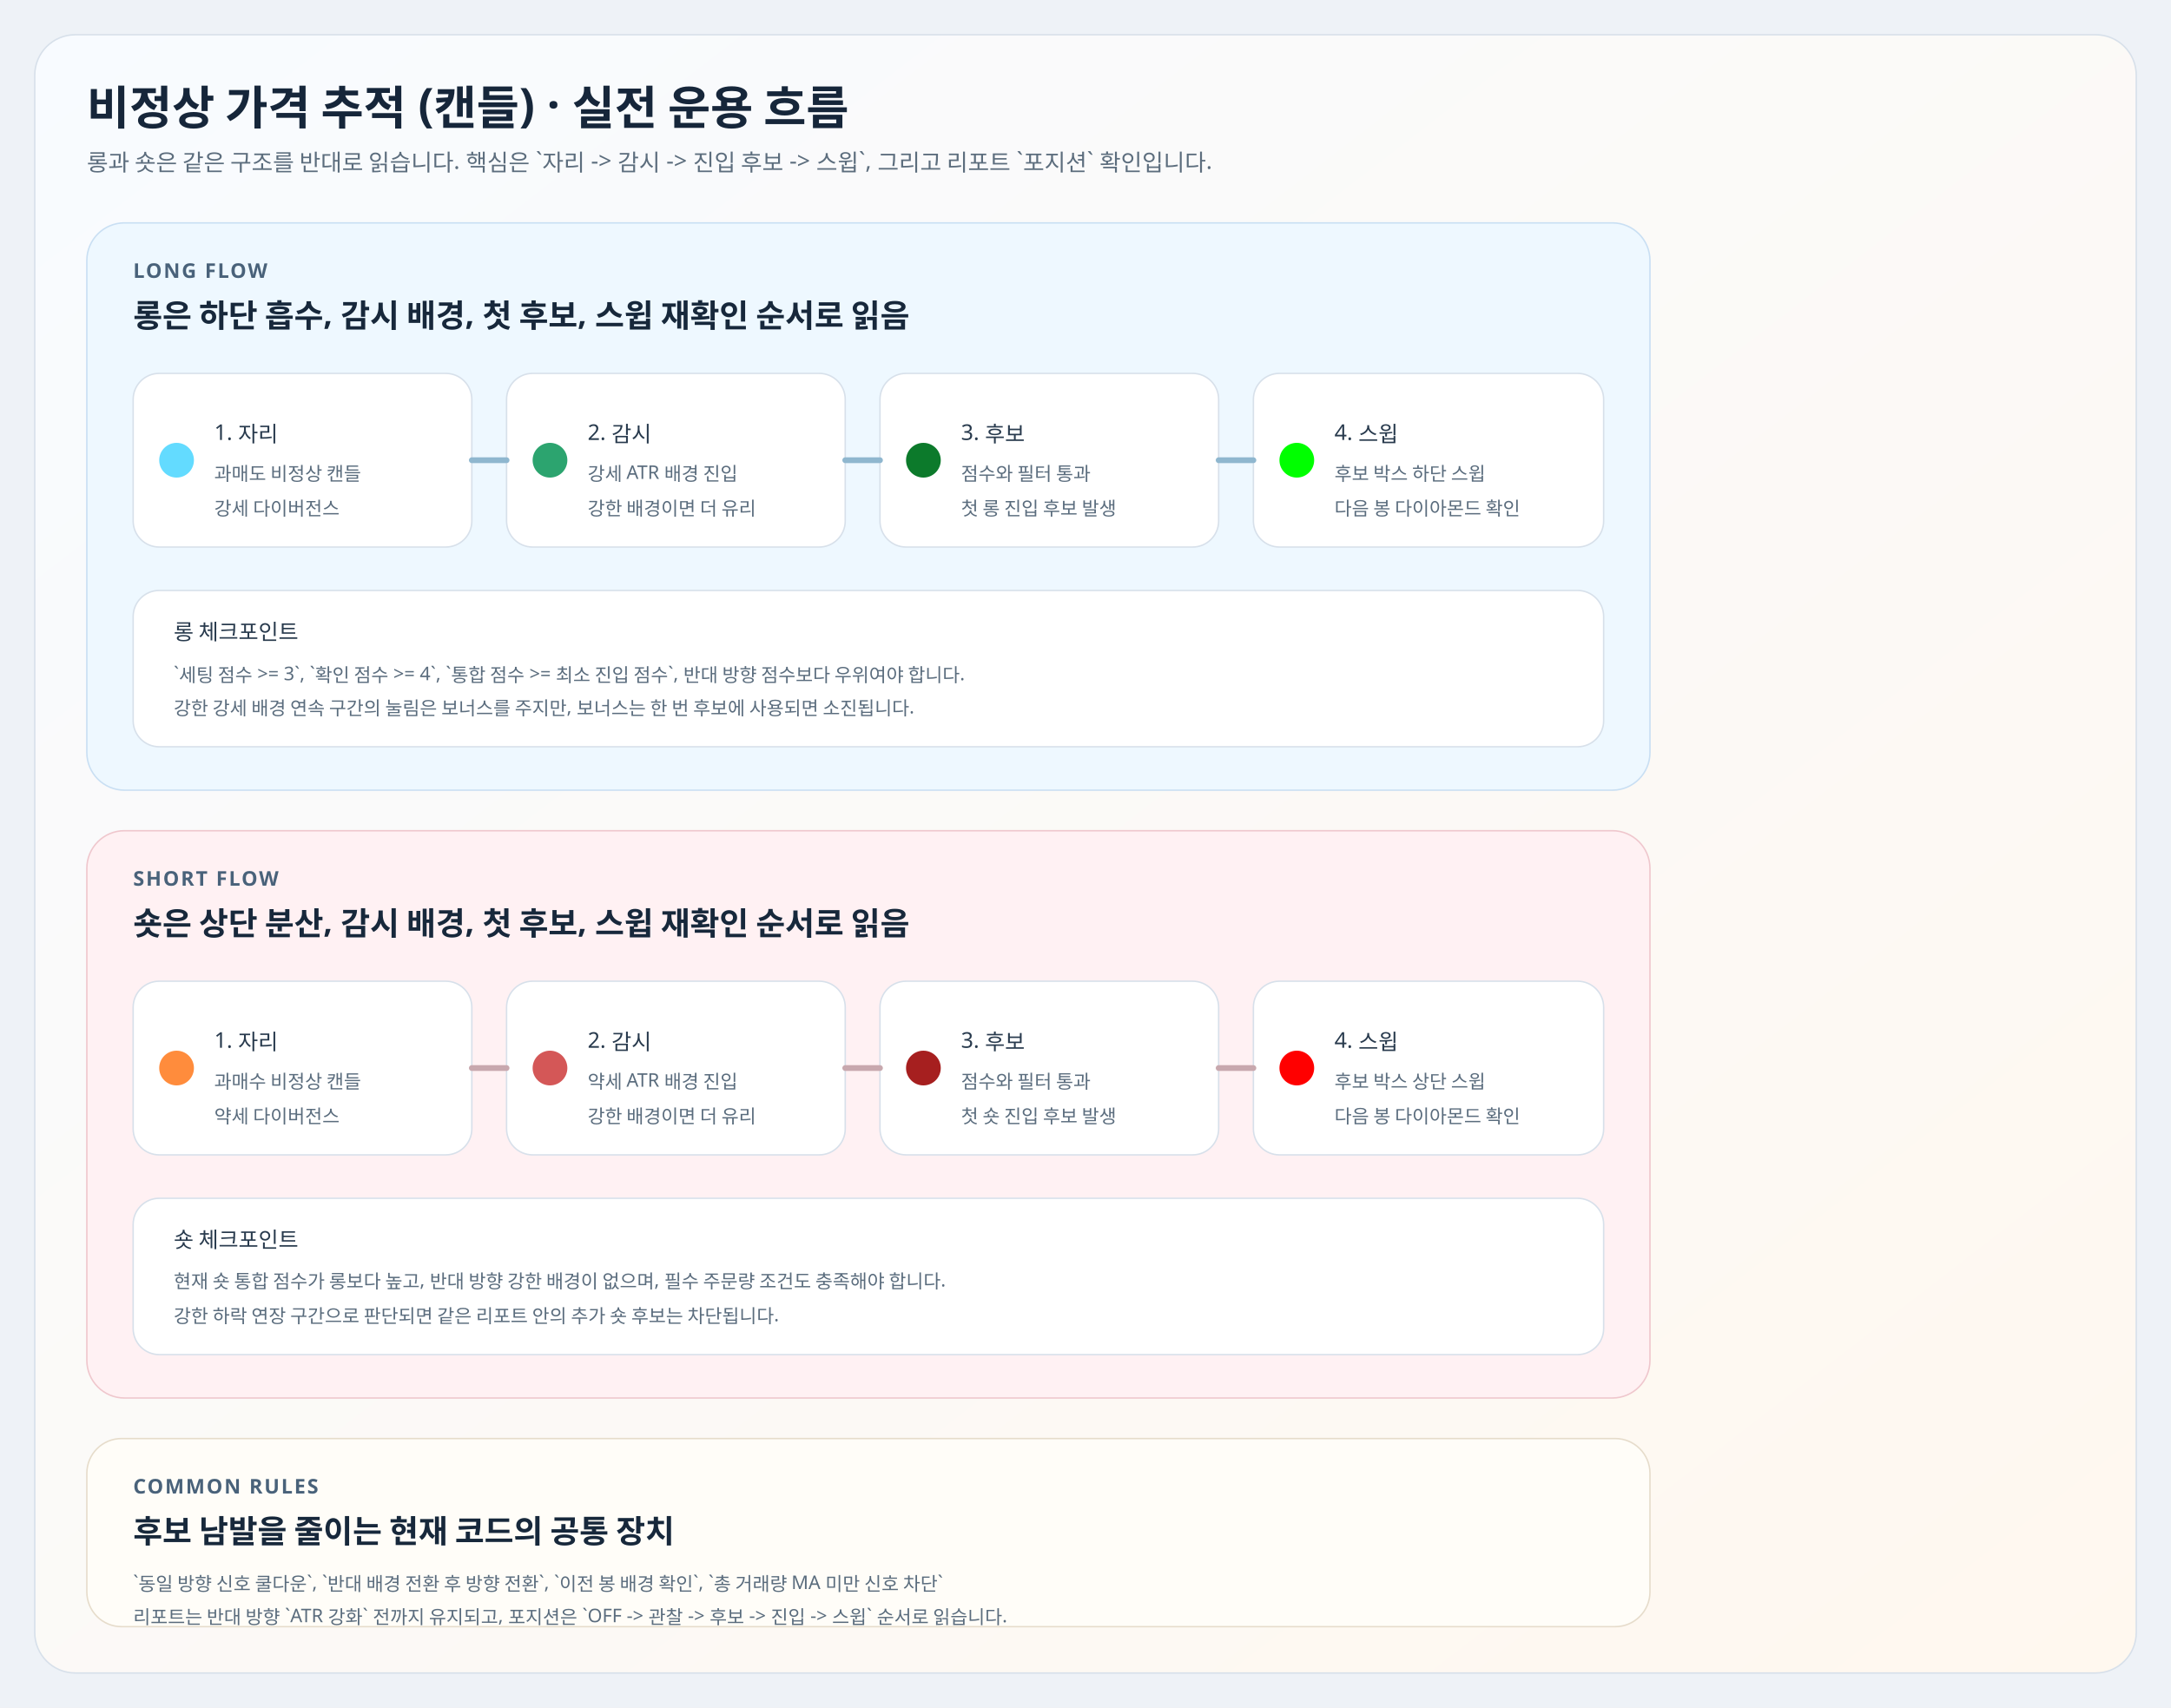
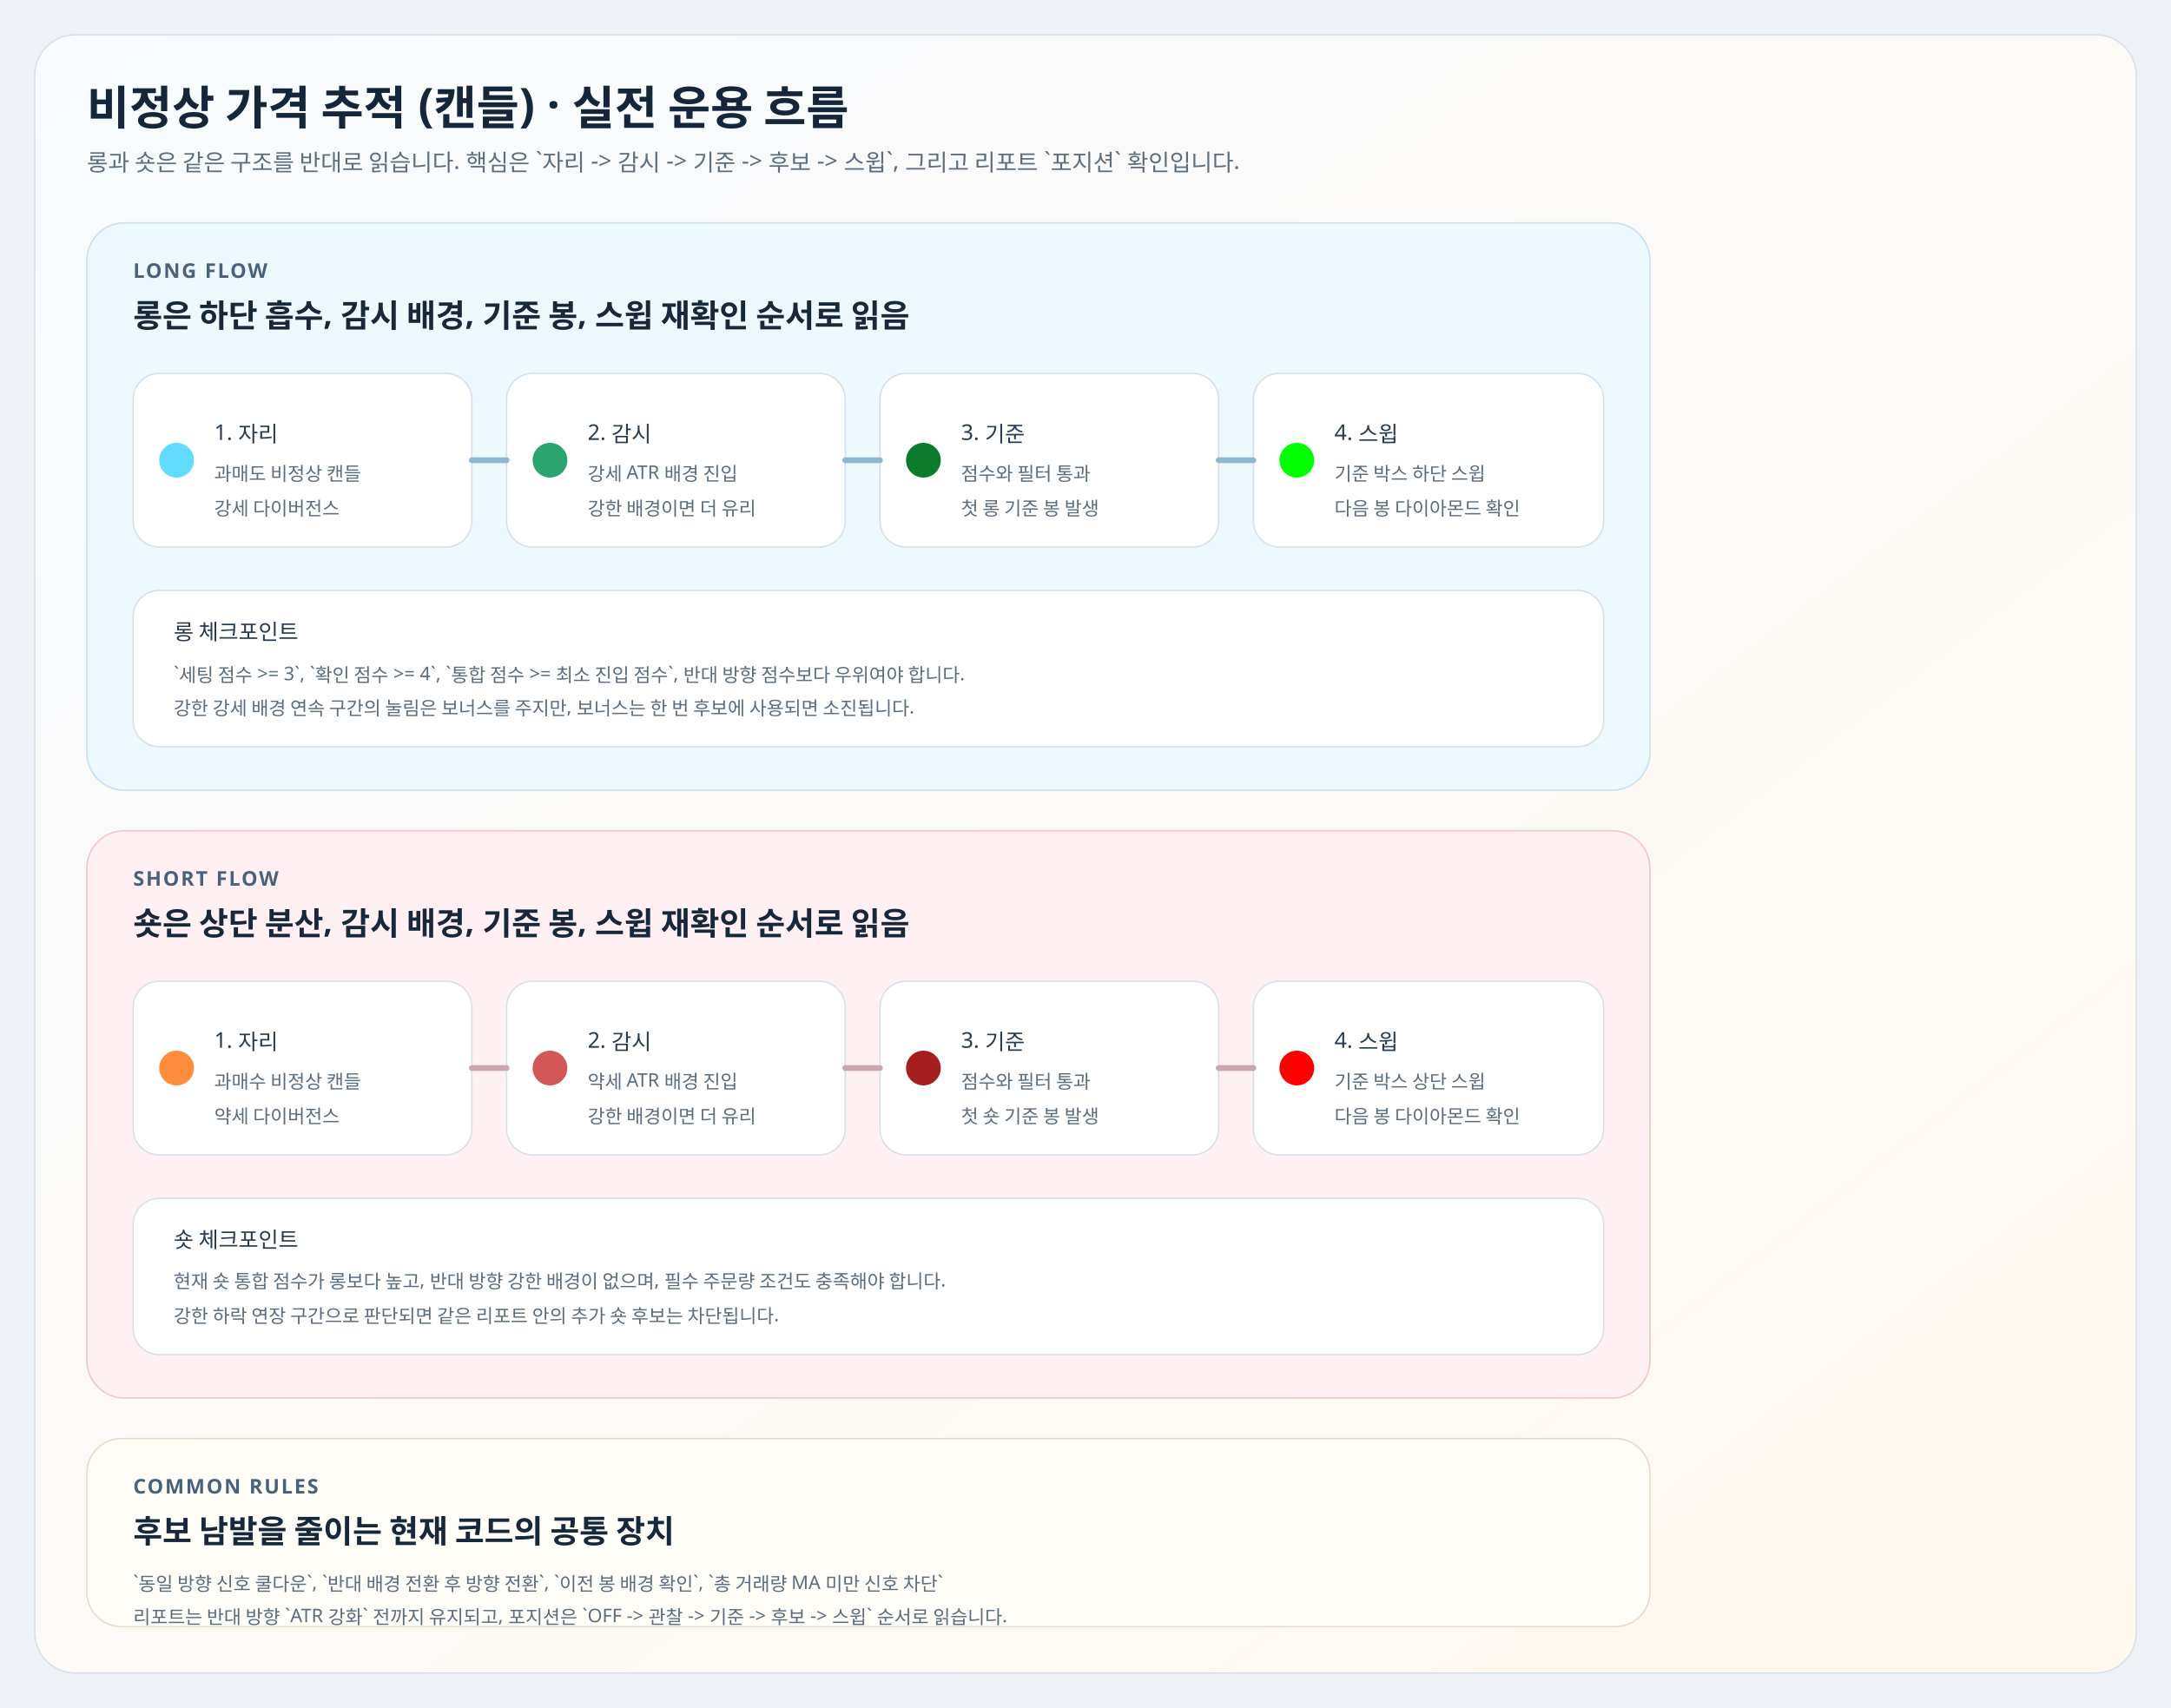
<svg xmlns="http://www.w3.org/2000/svg" width="1500" height="1180" viewBox="0 0 1500 1180" role="img" aria-labelledby="title desc">
  <defs>
    <linearGradient id="bg" x1="0%" y1="0%" x2="100%" y2="100%">
      <stop offset="0%" stop-color="#f8fbff" />
      <stop offset="100%" stop-color="#fff8ef" />
    </linearGradient>
    <style>
      .title { font: 700 32px 'Pretendard','Apple SD Gothic Neo','Malgun Gothic',sans-serif; fill: #16263a; }
      .subtitle { font: 500 16px 'Pretendard','Apple SD Gothic Neo','Malgun Gothic',sans-serif; fill: #5c6d7d; }
      .section { font: 700 14px 'Pretendard','Apple SD Gothic Neo','Malgun Gothic',sans-serif; fill: #49627a; letter-spacing: 0.08em; }
      .panelTitle { font: 700 22px 'Pretendard','Apple SD Gothic Neo','Malgun Gothic',sans-serif; fill: #17283b; }
      .body { font: 500 15px 'Pretendard','Apple SD Gothic Neo','Malgun Gothic',sans-serif; fill: #283a4d; }
      .small { font: 500 13px 'Pretendard','Apple SD Gothic Neo','Malgun Gothic',sans-serif; fill: #5a6c7d; }
      .tiny { font: 600 12px 'Pretendard','Apple SD Gothic Neo','Malgun Gothic',sans-serif; fill: #607182; }
      .center { text-anchor: middle; }
    </style>
  </defs>
  <rect width="1500" height="1180" fill="#eef2f7" />
  <rect x="24" y="24" width="1452" height="1132" rx="28" fill="url(#bg)" stroke="#d7e0ea" />
  <text x="60" y="86" class="title">비정상 가격 추적 (캔들) · 실전 운용 흐름</text>
-   <text x="60" y="118" class="subtitle">롱과 숏은 같은 구조를 반대로 읽습니다. 핵심은 `자리 -&gt; 감시 -&gt; 진입 후보 -&gt; 스윕`, 그리고 리포트 `포지션` 확인입니다.</text>
+   <text x="60" y="118" class="subtitle">롱과 숏은 같은 구조를 반대로 읽습니다. 핵심은 `자리 -&gt; 감시 -&gt; 기준 -&gt; 후보 -&gt; 스윕`, 그리고 리포트 `포지션` 확인입니다.</text>
  <rect x="60" y="154" width="1080" height="392" rx="26" fill="#eef8ff" stroke="#c9dff3" />
  <text x="92" y="192" class="section">LONG FLOW</text>
-   <text x="92" y="226" class="panelTitle">롱은 하단 흡수, 감시 배경, 첫 후보, 스윕 재확인 순서로 읽음</text>
+   <text x="92" y="226" class="panelTitle">롱은 하단 흡수, 감시 배경, 기준 봉, 스윕 재확인 순서로 읽음</text>
  <rect x="92" y="258" width="234" height="120" rx="18" fill="#ffffff" stroke="#d7e0ea" />
  <circle cx="122" cy="318" r="12" fill="#63dbff" />
  <text x="148" y="304" class="body">1. 자리</text>
  <text x="148" y="332" class="small">과매도 비정상 캔들</text>
  <text x="148" y="356" class="small">강세 다이버전스</text>
  <rect x="350" y="258" width="234" height="120" rx="18" fill="#ffffff" stroke="#d7e0ea" />
  <circle cx="380" cy="318" r="12" fill="#2ca46f" />
  <text x="406" y="304" class="body">2. 감시</text>
  <text x="406" y="332" class="small">강세 ATR 배경 진입</text>
  <text x="406" y="356" class="small">강한 배경이면 더 유리</text>
  <rect x="608" y="258" width="234" height="120" rx="18" fill="#ffffff" stroke="#d7e0ea" />
  <circle cx="638" cy="318" r="12" fill="#0c7a2b" />
-   <text x="664" y="304" class="body">3. 후보</text>
+   <text x="664" y="304" class="body">3. 기준</text>
  <text x="664" y="332" class="small">점수와 필터 통과</text>
-   <text x="664" y="356" class="small">첫 롱 진입 후보 발생</text>
+   <text x="664" y="356" class="small">첫 롱 기준 봉 발생</text>
  <rect x="866" y="258" width="242" height="120" rx="18" fill="#ffffff" stroke="#d7e0ea" />
  <circle cx="896" cy="318" r="12" fill="#00ff00" />
  <text x="922" y="304" class="body">4. 스윕</text>
-   <text x="922" y="332" class="small">후보 박스 하단 스윕</text>
+   <text x="922" y="332" class="small">기준 박스 하단 스윕</text>
  <text x="922" y="356" class="small">다음 봉 다이아몬드 확인</text>
  <line x1="326" y1="318" x2="350" y2="318" stroke="#8fb7cf" stroke-width="4" stroke-linecap="round" />
  <line x1="584" y1="318" x2="608" y2="318" stroke="#8fb7cf" stroke-width="4" stroke-linecap="round" />
  <line x1="842" y1="318" x2="866" y2="318" stroke="#8fb7cf" stroke-width="4" stroke-linecap="round" />
  <rect x="92" y="408" width="1016" height="108" rx="18" fill="#ffffff" stroke="#d7e0ea" />
  <text x="120" y="442" class="body">롱 체크포인트</text>
  <text x="120" y="470" class="small">`세팅 점수 &gt;= 3`, `확인 점수 &gt;= 4`, `통합 점수 &gt;= 최소 진입 점수`, 반대 방향 점수보다 우위여야 합니다.</text>
  <text x="120" y="494" class="small">강한 강세 배경 연속 구간의 눌림은 보너스를 주지만, 보너스는 한 번 후보에 사용되면 소진됩니다.</text>
  <rect x="60" y="574" width="1080" height="392" rx="26" fill="#fff1f3" stroke="#efc7cd" />
  <text x="92" y="612" class="section">SHORT FLOW</text>
-   <text x="92" y="646" class="panelTitle">숏은 상단 분산, 감시 배경, 첫 후보, 스윕 재확인 순서로 읽음</text>
+   <text x="92" y="646" class="panelTitle">숏은 상단 분산, 감시 배경, 기준 봉, 스윕 재확인 순서로 읽음</text>
  <rect x="92" y="678" width="234" height="120" rx="18" fill="#ffffff" stroke="#d7e0ea" />
  <circle cx="122" cy="738" r="12" fill="#ff8c3c" />
  <text x="148" y="724" class="body">1. 자리</text>
  <text x="148" y="752" class="small">과매수 비정상 캔들</text>
  <text x="148" y="776" class="small">약세 다이버전스</text>
  <rect x="350" y="678" width="234" height="120" rx="18" fill="#ffffff" stroke="#d7e0ea" />
  <circle cx="380" cy="738" r="12" fill="#d45757" />
  <text x="406" y="724" class="body">2. 감시</text>
  <text x="406" y="752" class="small">약세 ATR 배경 진입</text>
  <text x="406" y="776" class="small">강한 배경이면 더 유리</text>
  <rect x="608" y="678" width="234" height="120" rx="18" fill="#ffffff" stroke="#d7e0ea" />
  <circle cx="638" cy="738" r="12" fill="#a61f1f" />
-   <text x="664" y="724" class="body">3. 후보</text>
+   <text x="664" y="724" class="body">3. 기준</text>
  <text x="664" y="752" class="small">점수와 필터 통과</text>
-   <text x="664" y="776" class="small">첫 숏 진입 후보 발생</text>
+   <text x="664" y="776" class="small">첫 숏 기준 봉 발생</text>
  <rect x="866" y="678" width="242" height="120" rx="18" fill="#ffffff" stroke="#d7e0ea" />
  <circle cx="896" cy="738" r="12" fill="#ff0000" />
  <text x="922" y="724" class="body">4. 스윕</text>
-   <text x="922" y="752" class="small">후보 박스 상단 스윕</text>
+   <text x="922" y="752" class="small">기준 박스 상단 스윕</text>
  <text x="922" y="776" class="small">다음 봉 다이아몬드 확인</text>
  <line x1="326" y1="738" x2="350" y2="738" stroke="#c8a8ae" stroke-width="4" stroke-linecap="round" />
  <line x1="584" y1="738" x2="608" y2="738" stroke="#c8a8ae" stroke-width="4" stroke-linecap="round" />
  <line x1="842" y1="738" x2="866" y2="738" stroke="#c8a8ae" stroke-width="4" stroke-linecap="round" />
  <rect x="92" y="828" width="1016" height="108" rx="18" fill="#ffffff" stroke="#d7e0ea" />
  <text x="120" y="862" class="body">숏 체크포인트</text>
  <text x="120" y="890" class="small">현재 숏 통합 점수가 롱보다 높고, 반대 방향 강한 배경이 없으며, 필수 주문량 조건도 충족해야 합니다.</text>
  <text x="120" y="914" class="small">강한 하락 연장 구간으로 판단되면 같은 리포트 안의 추가 숏 후보는 차단됩니다.</text>
  <rect x="60" y="994" width="1080" height="130" rx="24" fill="#fffdf8" stroke="#e6dccb" />
  <text x="92" y="1032" class="section">COMMON RULES</text>
  <text x="92" y="1066" class="panelTitle">후보 남발을 줄이는 현재 코드의 공통 장치</text>
  <text x="92" y="1098" class="small">`동일 방향 신호 쿨다운`, `반대 배경 전환 후 방향 전환`, `이전 봉 배경 확인`, `총 거래량 MA 미만 신호 차단`</text>
-   <text x="92" y="1122" class="small">리포트는 반대 방향 `ATR 강화` 전까지 유지되고, 포지션은 `OFF -&gt; 관찰 -&gt; 후보 -&gt; 진입 -&gt; 스윕` 순서로 읽습니다.</text>
+   <text x="92" y="1122" class="small">리포트는 반대 방향 `ATR 강화` 전까지 유지되고, 포지션은 `OFF -&gt; 관찰 -&gt; 기준 -&gt; 후보 -&gt; 스윕` 순서로 읽습니다.</text>
</svg>
